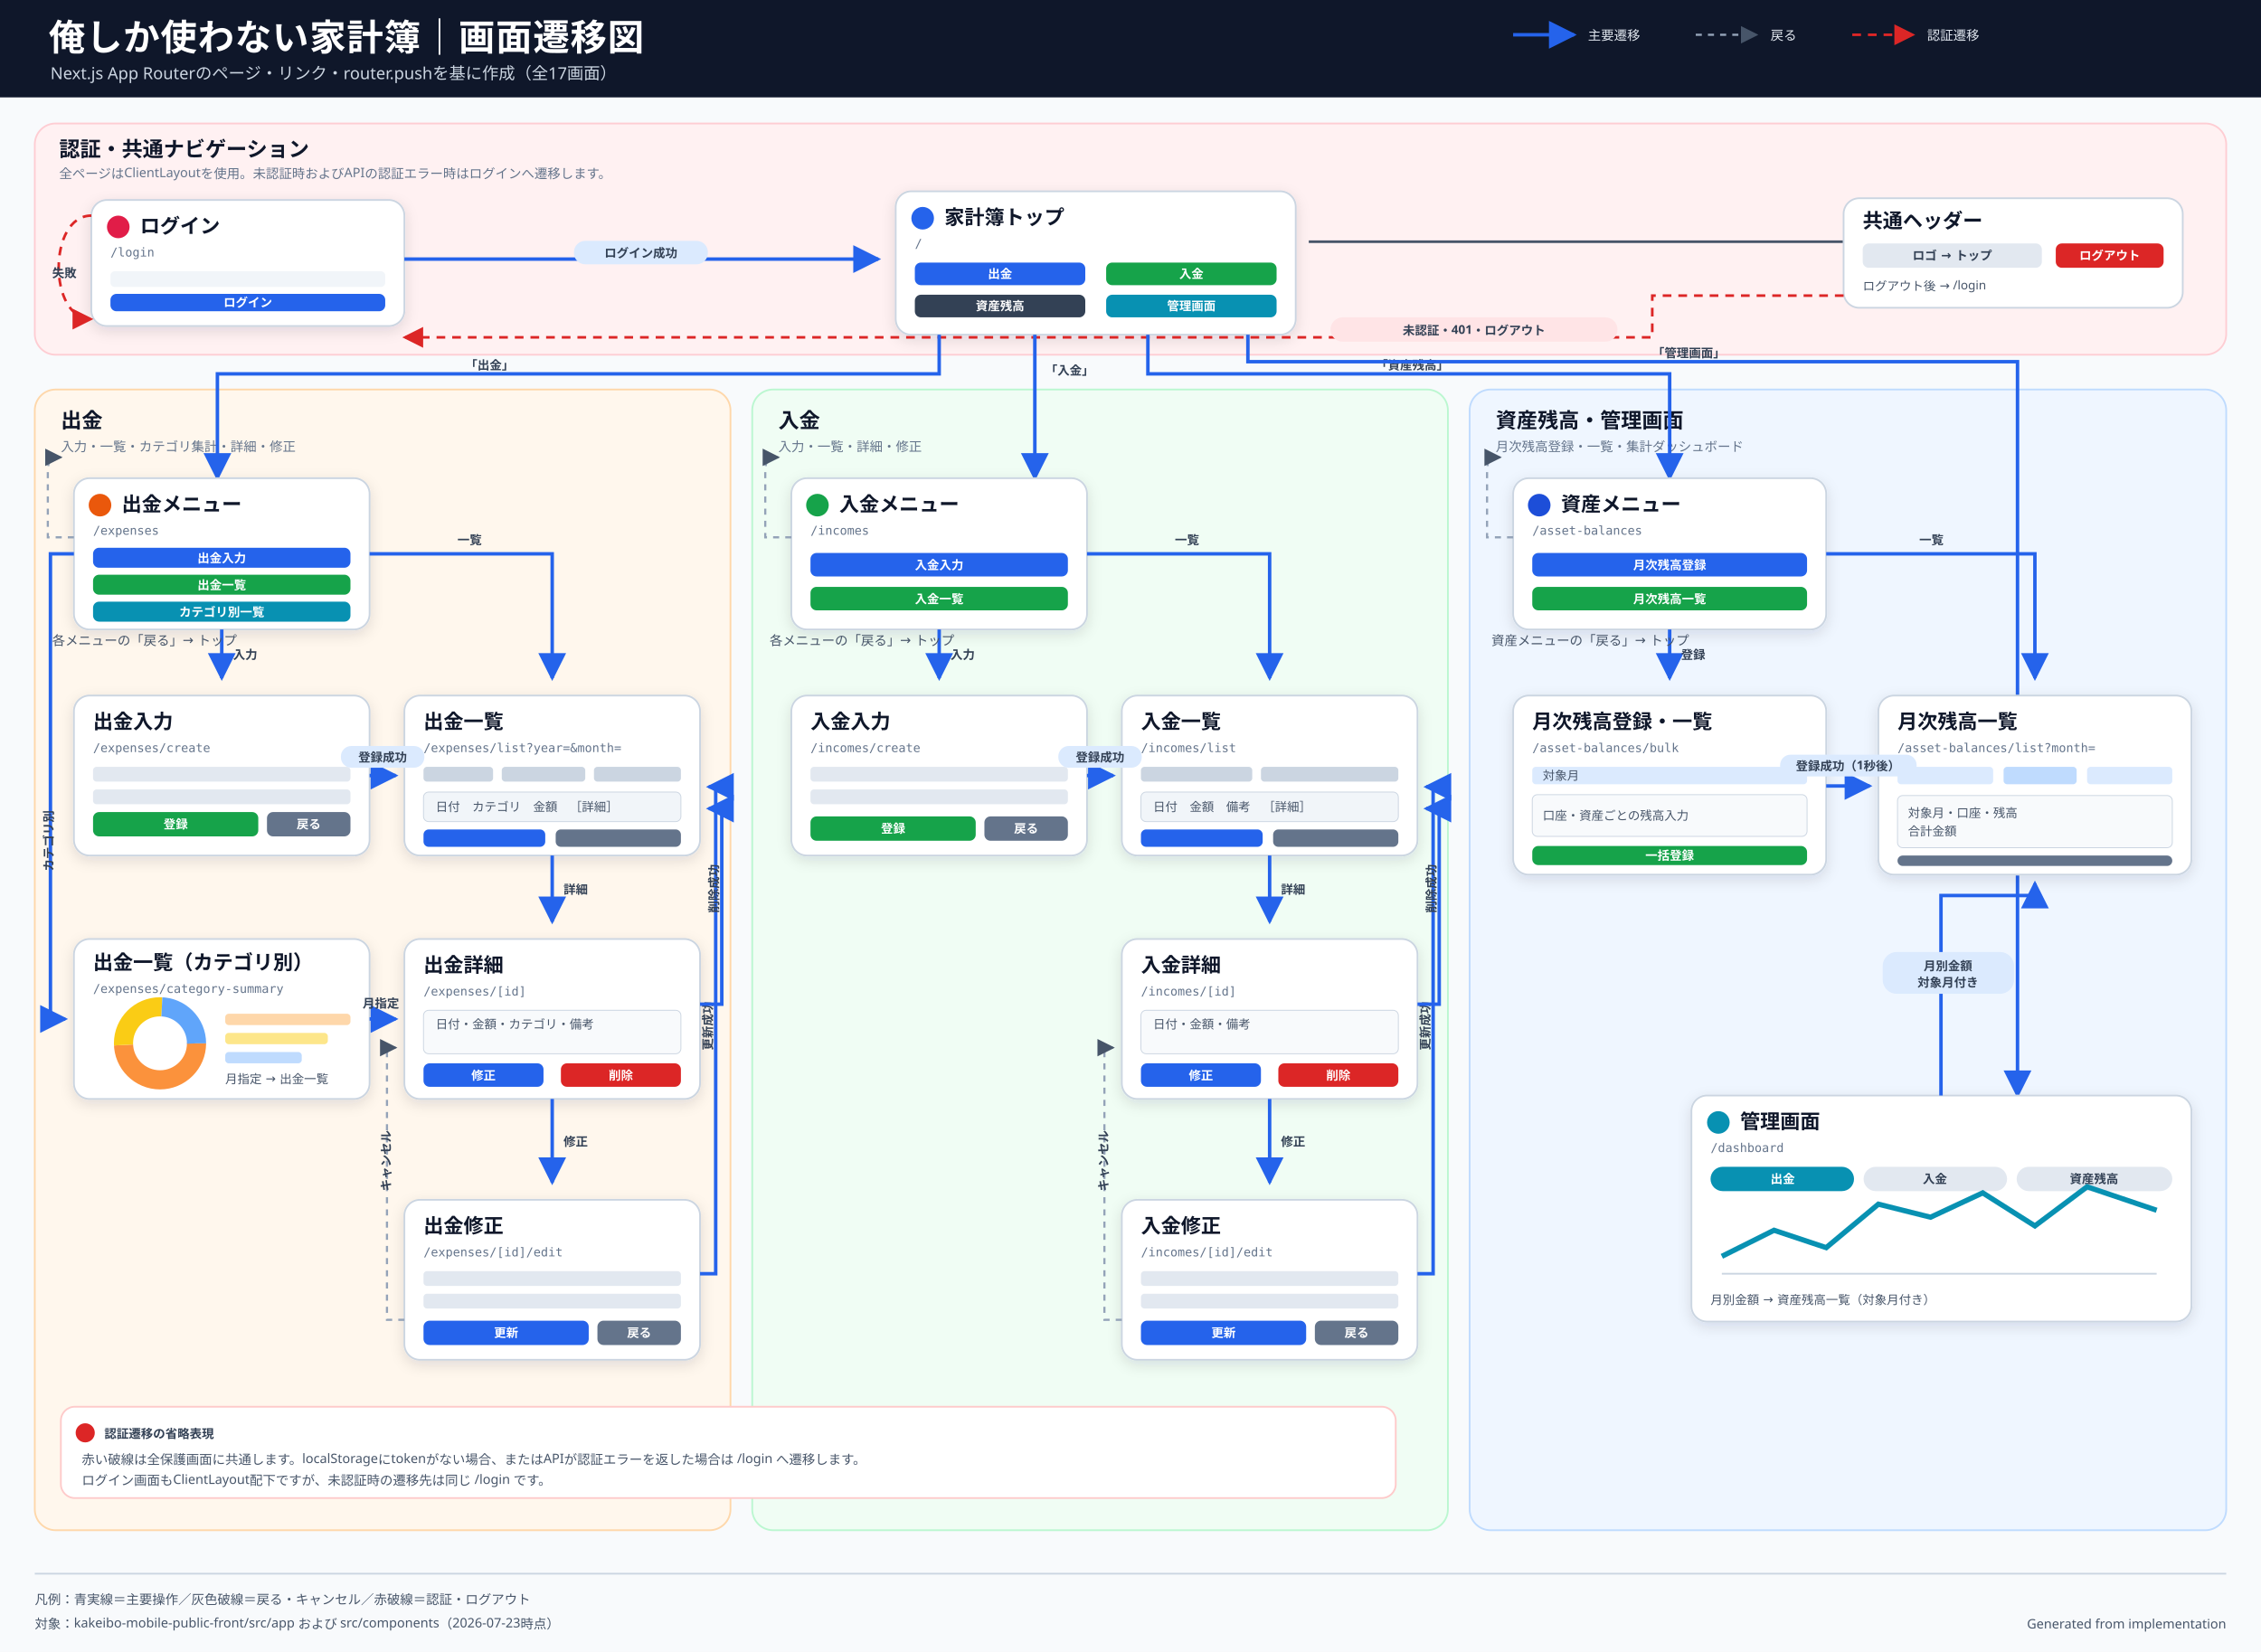
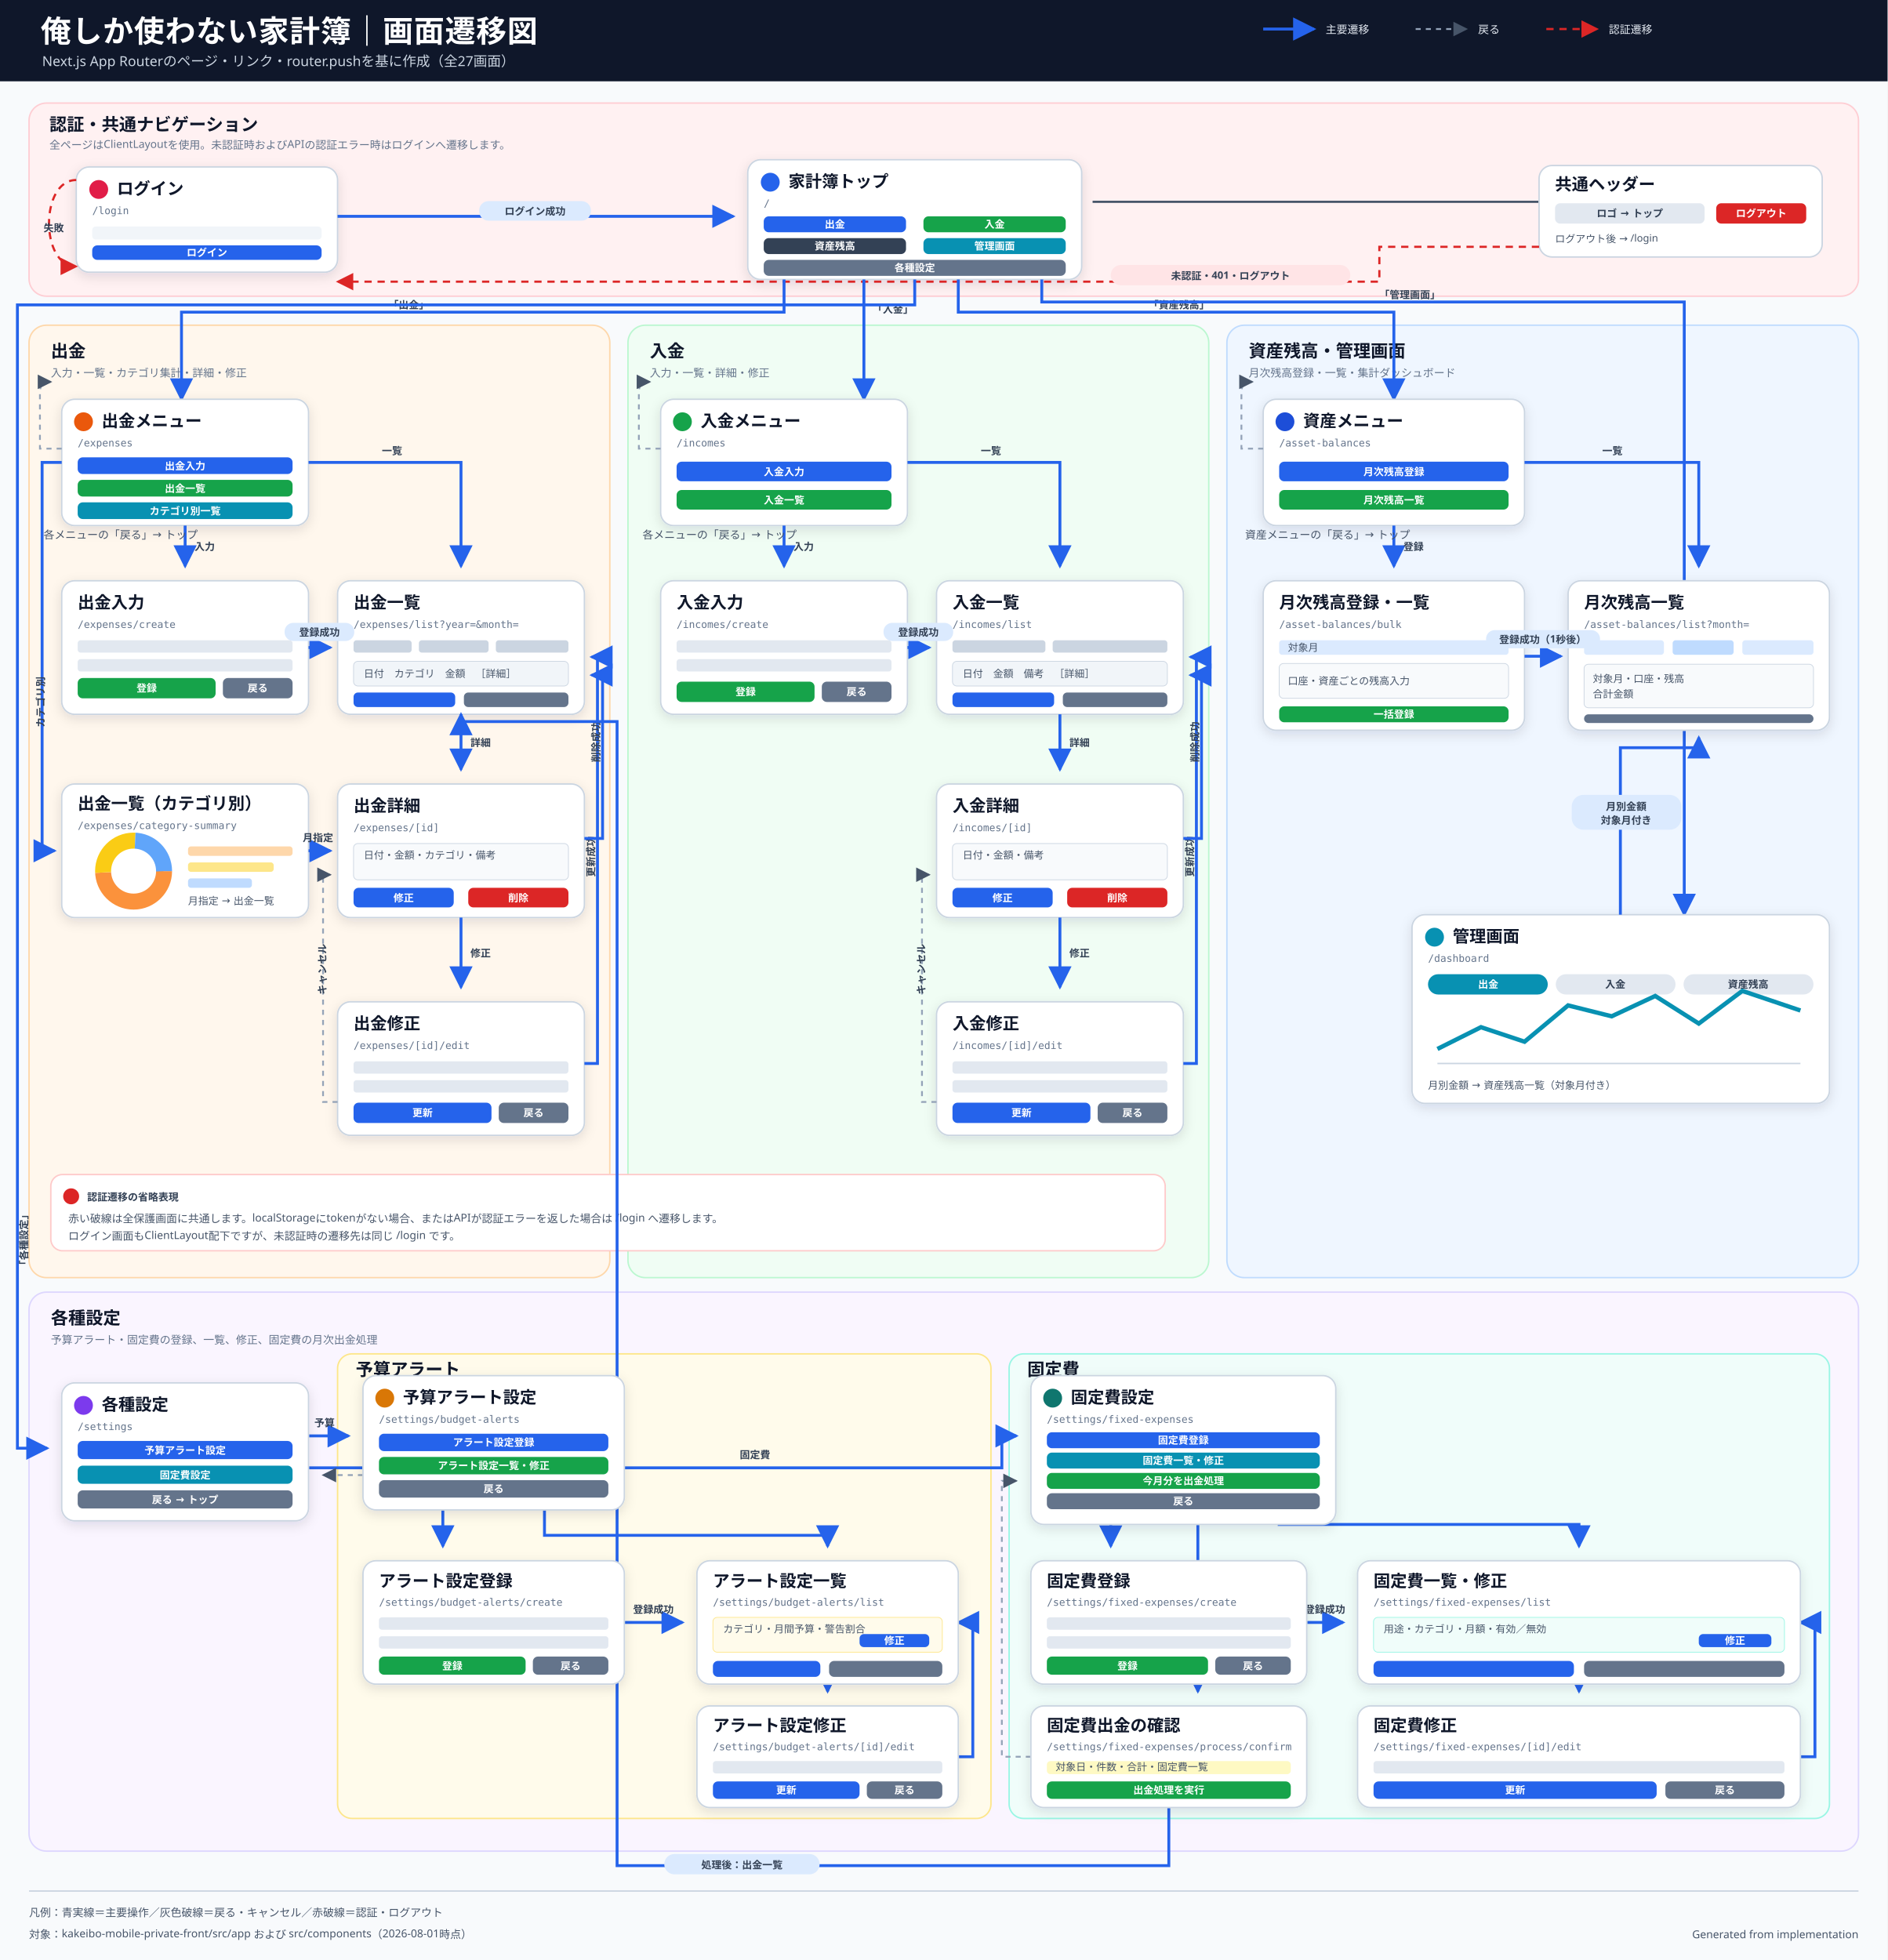
- <svg xmlns="http://www.w3.org/2000/svg" width="2600" height="1900" viewBox="0 0 2600 1900" role="img" aria-labelledby="title desc">
+ <svg xmlns="http://www.w3.org/2000/svg" width="2600" height="2700" viewBox="0 0 2600 2700" role="img" aria-labelledby="title desc">
  <defs>
    <filter id="shadow" x="-20%" y="-20%" width="140%" height="150%">
      <feDropShadow dx="0" dy="5" stdDeviation="8" flood-color="#0f172a" flood-opacity=".12" />
    </filter>
    <marker id="arrow" viewBox="0 0 10 10" refX="9" refY="5" markerWidth="8" markerHeight="8" orient="auto-start-reverse">
      <path d="M 0 0 L 10 5 L 0 10 z" fill="#475569" />
    </marker>
    <marker id="arrowBlue" viewBox="0 0 10 10" refX="9" refY="5" markerWidth="8" markerHeight="8" orient="auto-start-reverse">
      <path d="M 0 0 L 10 5 L 0 10 z" fill="#2563eb" />
    </marker>
    <marker id="arrowRed" viewBox="0 0 10 10" refX="9" refY="5" markerWidth="8" markerHeight="8" orient="auto-start-reverse">
      <path d="M 0 0 L 10 5 L 0 10 z" fill="#dc2626" />
    </marker>
    <style>
      text { font-family: "Noto Sans JP", "Yu Gothic", "Hiragino Sans", sans-serif; fill: #0f172a; }
      .main-title { font-size: 42px; font-weight: 800; letter-spacing: .02em; fill: #fff; }
      .subtitle { font-size: 19px; fill: #64748b; }
      .header-subtitle { font-size: 19px; fill: #cbd5e1; }
      .header-legend { font-size: 15px; fill: #e2e8f0; }
      .section-title { font-size: 24px; font-weight: 800; }
      .section-sub { font-size: 15px; fill: #64748b; }
      .card { fill: #fff; stroke: #cbd5e1; stroke-width: 2; rx: 18; filter: url(#shadow); }
      .card-title { font-size: 23px; font-weight: 800; }
      .route { font-family: ui-monospace, SFMono-Regular, Menlo, monospace; font-size: 14px; fill: #64748b; }
      .ui-label { font-size: 14px; fill: #475569; }
      .button-text { font-size: 14px; font-weight: 700; fill: #fff; text-anchor: middle; dominant-baseline: middle; }
      .button-dark-text { font-size: 14px; font-weight: 700; fill: #334155; text-anchor: middle; dominant-baseline: middle; }
      .flow { fill: none; stroke: #475569; stroke-width: 3; marker-end: url(#arrow); }
      .primary-flow { fill: none; stroke: #2563eb; stroke-width: 4; marker-end: url(#arrowBlue); }
      .auth-flow { fill: none; stroke: #dc2626; stroke-width: 3; stroke-dasharray: 10 8; marker-end: url(#arrowRed); }
      .back-flow { fill: none; stroke: #94a3b8; stroke-width: 2.5; stroke-dasharray: 7 7; marker-end: url(#arrow); }
      .edge-label { font-size: 14px; font-weight: 700; fill: #334155; }
      .note { font-size: 15px; fill: #475569; }
      .legend { font-size: 15px; fill: #334155; }
    </style>
  </defs>
-   <rect width="2600" height="1900" fill="#f8fafc" />
+   <rect width="2600" height="2700" fill="#f8fafc" />
  <rect x="0" y="0" width="2600" height="112" fill="#0f172a" />
  <text x="56" y="58" class="main-title">俺しか使わない家計簿｜画面遷移図</text>
-   <text x="58" y="91" class="header-subtitle">Next.js App Routerのページ・リンク・router.pushを基に作成（全17画面）</text>
+   <text x="58" y="91" class="header-subtitle">Next.js App Routerのページ・リンク・router.pushを基に作成（全27画面）</text>
  <g transform="translate(1740 25)">
    <path d="M0 15 H70" class="primary-flow" />
    <text x="86" y="21" class="header-legend">主要遷移</text>
    <path d="M210 15 H280" class="back-flow" />
    <text x="296" y="21" class="header-legend">戻る</text>
    <path d="M390 15 H460" class="auth-flow" />
    <text x="476" y="21" class="header-legend">認証遷移</text>
  </g>
  <rect x="40" y="142" width="2520" height="266" rx="24" fill="#fff1f2" stroke="#fecdd3" stroke-width="2" />
  <text x="68" y="180" class="section-title" fill="#9f1239">認証・共通ナビゲーション</text>
  <text x="68" y="205" class="section-sub">全ページはClientLayoutを使用。未認証時およびAPIの認証エラー時はログインへ遷移します。</text>
  <g transform="translate(105 230)">
    <rect width="360" height="145" class="card" stroke="#fda4af" />
    <circle cx="31" cy="31" r="13" fill="#e11d48" />
    <text x="56" y="38" class="card-title">ログイン</text>
    <text x="22" y="65" class="route">/login</text>
    <rect x="22" y="82" width="316" height="18" rx="5" fill="#f1f5f9" />
    <rect x="22" y="108" width="316" height="20" rx="7" fill="#2563eb" />
    <text x="180" y="118" class="button-text">ログイン</text>
  </g>
  <g transform="translate(1030 220)">
    <rect width="460" height="165" class="card" stroke="#93c5fd" />
    <circle cx="31" cy="31" r="13" fill="#2563eb" />
    <text x="56" y="38" class="card-title">家計簿トップ</text>
    <text x="22" y="65" class="route">/</text>
-     <rect x="22" y="82" width="196" height="26" rx="7" fill="#2563eb" />
-     <rect x="242" y="82" width="196" height="26" rx="7" fill="#16a34a" />
-     <rect x="22" y="119" width="196" height="26" rx="7" fill="#334155" />
-     <rect x="242" y="119" width="196" height="26" rx="7" fill="#0891b2" />
-     <text x="120" y="95" class="button-text">出金</text>
-     <text x="340" y="95" class="button-text">入金</text>
-     <text x="120" y="132" class="button-text">資産残高</text>
-     <text x="340" y="132" class="button-text">管理画面</text>
+     <rect x="22" y="78" width="196" height="22" rx="7" fill="#2563eb" />
+     <rect x="242" y="78" width="196" height="22" rx="7" fill="#16a34a" />
+     <rect x="22" y="108" width="196" height="22" rx="7" fill="#334155" />
+     <rect x="242" y="108" width="196" height="22" rx="7" fill="#0891b2" />
+     <rect x="22" y="138" width="416" height="22" rx="7" fill="#64748b" />
+     <text x="120" y="89" class="button-text">出金</text>
+     <text x="340" y="89" class="button-text">入金</text>
+     <text x="120" y="119" class="button-text">資産残高</text>
+     <text x="340" y="119" class="button-text">管理画面</text>
+     <text x="230" y="149" class="button-text">各種設定</text>
  </g>
  <path d="M465 298 H1010" class="primary-flow" />
  <rect x="660" y="277" width="154" height="27" rx="13" fill="#dbeafe" />
  <text x="737" y="296" class="edge-label" text-anchor="middle">ログイン成功</text>
  <path d="M105 248 C55 248 55 367 105 367" class="auth-flow" />
  <text x="74" y="319" class="edge-label" fill="#be123c" text-anchor="middle">失敗</text>
  <path d="M1505 278 H2380 V240" class="flow" />
  <g transform="translate(2120 228)">
    <rect width="390" height="126" rx="18" fill="#fff" stroke="#cbd5e1" stroke-width="2" />
    <text x="22" y="34" class="card-title">共通ヘッダー</text>
    <rect x="22" y="52" width="206" height="28" rx="7" fill="#e2e8f0" />
    <text x="125" y="66" class="button-dark-text">ロゴ → トップ</text>
    <rect x="244" y="52" width="124" height="28" rx="7" fill="#dc2626" />
    <text x="306" y="66" class="button-text">ログアウト</text>
    <text x="22" y="106" class="ui-label">ログアウト後 → /login</text>
  </g>
  <path d="M2120 340 H1900 V388 H465" class="auth-flow" />
  <rect x="1530" y="365" width="330" height="28" rx="14" fill="#ffe4e6" />
  <text x="1695" y="385" class="edge-label" fill="#be123c" text-anchor="middle">未認証・401・ログアウト</text>
  <rect x="40" y="448" width="800" height="1312" rx="24" fill="#fff7ed" stroke="#fed7aa" stroke-width="2" />
  <rect x="865" y="448" width="800" height="1312" rx="24" fill="#f0fdf4" stroke="#bbf7d0" stroke-width="2" />
  <rect x="1690" y="448" width="870" height="1312" rx="24" fill="#eff6ff" stroke="#bfdbfe" stroke-width="2" />
  <text x="70" y="492" class="section-title" fill="#9a3412">出金</text>
  <text x="70" y="519" class="section-sub">入力・一覧・カテゴリ集計・詳細・修正</text>
  <text x="895" y="492" class="section-title" fill="#166534">入金</text>
  <text x="895" y="519" class="section-sub">入力・一覧・詳細・修正</text>
  <text x="1720" y="492" class="section-title" fill="#1e40af">資産残高・管理画面</text>
  <text x="1720" y="519" class="section-sub">月次残高登録・一覧・集計ダッシュボード</text>
  <path d="M1080 385 V430 H250 V550" class="primary-flow" />
  <text x="535" y="425" class="edge-label">「出金」</text>
  <path d="M1190 385 V550" class="primary-flow" />
  <text x="1202" y="431" class="edge-label">「入金」</text>
  <path d="M1320 385 V430 H1920 V550" class="primary-flow" />
  <text x="1582" y="425" class="edge-label">「資産残高」</text>
  <path d="M1435 385 V416 H2320 V1260" class="primary-flow" />
  <text x="1900" y="411" class="edge-label">「管理画面」</text>
  <g transform="translate(85 550)">
    <rect width="340" height="174" class="card" stroke="#fdba74" />
    <circle cx="30" cy="31" r="13" fill="#ea580c" />
    <text x="55" y="38" class="card-title">出金メニュー</text>
    <text x="22" y="65" class="route">/expenses</text>
    <rect x="22" y="80" width="296" height="23" rx="7" fill="#2563eb" />
    <text x="170" y="92" class="button-text">出金入力</text>
    <rect x="22" y="111" width="296" height="23" rx="7" fill="#16a34a" />
    <text x="170" y="123" class="button-text">出金一覧</text>
    <rect x="22" y="142" width="296" height="23" rx="7" fill="#0891b2" />
    <text x="170" y="154" class="button-text">カテゴリ別一覧</text>
  </g>
  <g transform="translate(85 800)">
    <rect width="340" height="184" class="card" />
    <text x="22" y="38" class="card-title">出金入力</text>
    <text x="22" y="65" class="route">/expenses/create</text>
    <rect x="22" y="82" width="296" height="17" rx="4" fill="#e2e8f0" />
    <rect x="22" y="108" width="296" height="17" rx="4" fill="#e2e8f0" />
    <rect x="22" y="134" width="190" height="28" rx="7" fill="#16a34a" />
    <rect x="222" y="134" width="96" height="28" rx="7" fill="#64748b" />
    <text x="117" y="148" class="button-text">登録</text>
    <text x="270" y="148" class="button-text">戻る</text>
  </g>
  <g transform="translate(465 800)">
    <rect width="340" height="184" class="card" />
    <text x="22" y="38" class="card-title">出金一覧</text>
    <text x="22" y="65" class="route">/expenses/list?year=&amp;month=</text>
    <rect x="22" y="82" width="80" height="17" rx="4" fill="#cbd5e1" />
    <rect x="112" y="82" width="96" height="17" rx="4" fill="#cbd5e1" />
    <rect x="218" y="82" width="100" height="17" rx="4" fill="#cbd5e1" />
    <rect x="22" y="111" width="296" height="34" rx="6" fill="#f1f5f9" stroke="#cbd5e1" />
    <text x="36" y="133" class="ui-label">日付　カテゴリ　金額　［詳細］</text>
    <rect x="22" y="154" width="140" height="20" rx="6" fill="#2563eb" />
    <rect x="174" y="154" width="144" height="20" rx="6" fill="#64748b" />
  </g>
  <g transform="translate(85 1080)">
    <rect width="340" height="184" class="card" />
    <text x="22" y="35" class="card-title">出金一覧（カテゴリ別）</text>
    <text x="22" y="62" class="route">/expenses/category-summary</text>
    <circle cx="99" cy="120" r="42" fill="none" stroke="#fb923c" stroke-width="22" stroke-dasharray="130 264" />
    <circle cx="99" cy="120" r="42" fill="none" stroke="#facc15" stroke-width="22" stroke-dasharray="70 264" stroke-dashoffset="-130" />
    <circle cx="99" cy="120" r="42" fill="none" stroke="#60a5fa" stroke-width="22" stroke-dasharray="64 264" stroke-dashoffset="-200" />
    <rect x="174" y="86" width="144" height="13" rx="4" fill="#fed7aa" />
    <rect x="174" y="108" width="118" height="13" rx="4" fill="#fde68a" />
    <rect x="174" y="130" width="88" height="13" rx="4" fill="#bfdbfe" />
    <text x="174" y="166" class="ui-label">月指定 → 出金一覧</text>
  </g>
  <g transform="translate(465 1080)">
    <rect width="340" height="184" class="card" />
    <text x="22" y="38" class="card-title">出金詳細</text>
    <text x="22" y="65" class="route">/expenses/[id]</text>
    <rect x="22" y="82" width="296" height="50" rx="6" fill="#f8fafc" stroke="#cbd5e1" />
    <text x="36" y="103" class="ui-label">日付・金額・カテゴリ・備考</text>
    <rect x="22" y="143" width="138" height="27" rx="7" fill="#2563eb" />
    <rect x="180" y="143" width="138" height="27" rx="7" fill="#dc2626" />
    <text x="91" y="157" class="button-text">修正</text>
    <text x="249" y="157" class="button-text">削除</text>
  </g>
  <g transform="translate(465 1380)">
    <rect width="340" height="184" class="card" />
    <text x="22" y="38" class="card-title">出金修正</text>
    <text x="22" y="65" class="route">/expenses/[id]/edit</text>
    <rect x="22" y="82" width="296" height="17" rx="4" fill="#e2e8f0" />
    <rect x="22" y="108" width="296" height="17" rx="4" fill="#e2e8f0" />
    <rect x="22" y="139" width="190" height="28" rx="7" fill="#2563eb" />
    <rect x="222" y="139" width="96" height="28" rx="7" fill="#64748b" />
    <text x="117" y="153" class="button-text">更新</text>
    <text x="270" y="153" class="button-text">戻る</text>
  </g>
  <path d="M255 724 V780" class="primary-flow" />
  <text x="268" y="758" class="edge-label">入力</text>
  <path d="M425 637 H635 V780" class="primary-flow" />
  <text x="526" y="626" class="edge-label">一覧</text>
  <path d="M85 637 H58 V1172 H75" class="primary-flow" />
  <text x="61" y="1002" class="edge-label" transform="rotate(-90 61 1002)">カテゴリ別</text>
  <path d="M425 892 H455" class="primary-flow" />
  <rect x="392" y="858" width="96" height="25" rx="12" fill="#dbeafe" />
  <text x="440" y="876" class="edge-label" text-anchor="middle">登録成功</text>
  <path d="M635 984 V1060" class="primary-flow" />
  <text x="648" y="1028" class="edge-label">詳細</text>
  <path d="M425 1172 H455" class="primary-flow" />
  <text x="438" y="1159" class="edge-label" text-anchor="middle">月指定</text>
  <path d="M635 1264 V1360" class="primary-flow" />
  <text x="648" y="1318" class="edge-label">修正</text>
  <path d="M805 1465 H823 V905 H815" class="primary-flow" />
  <text x="819" y="1208" class="edge-label" transform="rotate(-90 819 1208)">更新成功</text>
  <path d="M805 1155 H830 V930 H815" class="primary-flow" />
  <text x="826" y="1050" class="edge-label" transform="rotate(-90 826 1050)">削除成功</text>
  <path d="M465 1518 H445 V1205 H455" class="back-flow" />
  <text x="449" y="1370" class="edge-label" transform="rotate(-90 449 1370)">キャンセル</text>
  <g transform="translate(910 550)">
    <rect width="340" height="174" class="card" stroke="#86efac" />
    <circle cx="30" cy="31" r="13" fill="#16a34a" />
    <text x="55" y="38" class="card-title">入金メニュー</text>
    <text x="22" y="65" class="route">/incomes</text>
    <rect x="22" y="86" width="296" height="27" rx="7" fill="#2563eb" />
    <text x="170" y="100" class="button-text">入金入力</text>
    <rect x="22" y="125" width="296" height="27" rx="7" fill="#16a34a" />
    <text x="170" y="139" class="button-text">入金一覧</text>
  </g>
  <g transform="translate(910 800)">
    <rect width="340" height="184" class="card" />
    <text x="22" y="38" class="card-title">入金入力</text>
    <text x="22" y="65" class="route">/incomes/create</text>
    <rect x="22" y="82" width="296" height="17" rx="4" fill="#e2e8f0" />
    <rect x="22" y="108" width="296" height="17" rx="4" fill="#e2e8f0" />
    <rect x="22" y="139" width="190" height="28" rx="7" fill="#16a34a" />
    <rect x="222" y="139" width="96" height="28" rx="7" fill="#64748b" />
    <text x="117" y="153" class="button-text">登録</text>
    <text x="270" y="153" class="button-text">戻る</text>
  </g>
  <g transform="translate(1290 800)">
    <rect width="340" height="184" class="card" />
    <text x="22" y="38" class="card-title">入金一覧</text>
    <text x="22" y="65" class="route">/incomes/list</text>
    <rect x="22" y="82" width="128" height="17" rx="4" fill="#cbd5e1" />
    <rect x="160" y="82" width="158" height="17" rx="4" fill="#cbd5e1" />
    <rect x="22" y="111" width="296" height="34" rx="6" fill="#f1f5f9" stroke="#cbd5e1" />
    <text x="36" y="133" class="ui-label">日付　金額　備考　［詳細］</text>
    <rect x="22" y="154" width="140" height="20" rx="6" fill="#2563eb" />
    <rect x="174" y="154" width="144" height="20" rx="6" fill="#64748b" />
  </g>
  <g transform="translate(1290 1080)">
    <rect width="340" height="184" class="card" />
    <text x="22" y="38" class="card-title">入金詳細</text>
    <text x="22" y="65" class="route">/incomes/[id]</text>
    <rect x="22" y="82" width="296" height="50" rx="6" fill="#f8fafc" stroke="#cbd5e1" />
    <text x="36" y="103" class="ui-label">日付・金額・備考</text>
    <rect x="22" y="143" width="138" height="27" rx="7" fill="#2563eb" />
    <rect x="180" y="143" width="138" height="27" rx="7" fill="#dc2626" />
    <text x="91" y="157" class="button-text">修正</text>
    <text x="249" y="157" class="button-text">削除</text>
  </g>
  <g transform="translate(1290 1380)">
    <rect width="340" height="184" class="card" />
    <text x="22" y="38" class="card-title">入金修正</text>
    <text x="22" y="65" class="route">/incomes/[id]/edit</text>
    <rect x="22" y="82" width="296" height="17" rx="4" fill="#e2e8f0" />
    <rect x="22" y="108" width="296" height="17" rx="4" fill="#e2e8f0" />
    <rect x="22" y="139" width="190" height="28" rx="7" fill="#2563eb" />
    <rect x="222" y="139" width="96" height="28" rx="7" fill="#64748b" />
    <text x="117" y="153" class="button-text">更新</text>
    <text x="270" y="153" class="button-text">戻る</text>
  </g>
  <path d="M1080 724 V780" class="primary-flow" />
  <text x="1093" y="758" class="edge-label">入力</text>
  <path d="M1250 637 H1460 V780" class="primary-flow" />
  <text x="1351" y="626" class="edge-label">一覧</text>
  <path d="M1250 892 H1280" class="primary-flow" />
  <rect x="1217" y="858" width="96" height="25" rx="12" fill="#dbeafe" />
  <text x="1265" y="876" class="edge-label" text-anchor="middle">登録成功</text>
  <path d="M1460 984 V1060" class="primary-flow" />
  <text x="1473" y="1028" class="edge-label">詳細</text>
  <path d="M1460 1264 V1360" class="primary-flow" />
  <text x="1473" y="1318" class="edge-label">修正</text>
  <path d="M1630 1465 H1648 V905 H1640" class="primary-flow" />
  <text x="1644" y="1208" class="edge-label" transform="rotate(-90 1644 1208)">更新成功</text>
  <path d="M1630 1155 H1655 V930 H1640" class="primary-flow" />
  <text x="1651" y="1050" class="edge-label" transform="rotate(-90 1651 1050)">削除成功</text>
  <path d="M1290 1518 H1270 V1205 H1280" class="back-flow" />
  <text x="1274" y="1370" class="edge-label" transform="rotate(-90 1274 1370)">キャンセル</text>
  <g transform="translate(1740 550)">
    <rect width="360" height="174" class="card" stroke="#93c5fd" />
    <circle cx="30" cy="31" r="13" fill="#1d4ed8" />
    <text x="55" y="38" class="card-title">資産メニュー</text>
    <text x="22" y="65" class="route">/asset-balances</text>
    <rect x="22" y="86" width="316" height="27" rx="7" fill="#2563eb" />
    <text x="180" y="100" class="button-text">月次残高登録</text>
    <rect x="22" y="125" width="316" height="27" rx="7" fill="#16a34a" />
    <text x="180" y="139" class="button-text">月次残高一覧</text>
  </g>
  <g transform="translate(1740 800)">
    <rect width="360" height="206" class="card" />
    <text x="22" y="38" class="card-title">月次残高登録・一覧</text>
    <text x="22" y="65" class="route">/asset-balances/bulk</text>
    <rect x="22" y="82" width="316" height="20" rx="4" fill="#dbeafe" />
    <text x="34" y="97" class="ui-label">対象月</text>
    <rect x="22" y="114" width="316" height="48" rx="6" fill="#f8fafc" stroke="#cbd5e1" />
    <text x="34" y="143" class="ui-label">口座・資産ごとの残高入力</text>
    <rect x="22" y="173" width="316" height="22" rx="7" fill="#16a34a" />
    <text x="180" y="184" class="button-text">一括登録</text>
  </g>
  <g transform="translate(2160 800)">
    <rect width="360" height="206" class="card" />
    <text x="22" y="38" class="card-title">月次残高一覧</text>
    <text x="22" y="65" class="route">/asset-balances/list?month=</text>
    <rect x="22" y="82" width="110" height="20" rx="4" fill="#dbeafe" />
    <rect x="144" y="82" width="84" height="20" rx="4" fill="#bfdbfe" />
    <rect x="240" y="82" width="98" height="20" rx="4" fill="#dbeafe" />
    <rect x="22" y="115" width="316" height="60" rx="6" fill="#f8fafc" stroke="#cbd5e1" />
    <text x="34" y="140" class="ui-label">対象月・口座・残高</text>
    <text x="34" y="161" class="ui-label">合計金額</text>
    <rect x="22" y="184" width="316" height="12" rx="6" fill="#64748b" />
  </g>
  <g transform="translate(1945 1260)">
    <rect width="575" height="260" class="card" stroke="#67e8f9" />
    <circle cx="31" cy="31" r="13" fill="#0891b2" />
    <text x="56" y="38" class="card-title">管理画面</text>
    <text x="22" y="65" class="route">/dashboard</text>
    <rect x="22" y="82" width="165" height="28" rx="14" fill="#0891b2" />
    <rect x="198" y="82" width="165" height="28" rx="14" fill="#e2e8f0" />
    <rect x="374" y="82" width="179" height="28" rx="14" fill="#e2e8f0" />
    <text x="105" y="96" class="button-text">出金</text>
    <text x="280" y="96" class="button-dark-text">入金</text>
    <text x="463" y="96" class="button-dark-text">資産残高</text>
    <path d="M35 185 L95 155 L155 175 L215 125 L275 140 L335 112 L395 150 L455 105 L535 132" fill="none" stroke="#0891b2" stroke-width="6" />
    <line x1="35" y1="205" x2="535" y2="205" stroke="#cbd5e1" stroke-width="2" />
    <text x="22" y="240" class="ui-label">月別金額 → 資産残高一覧（対象月付き）</text>
  </g>
  <path d="M1920 724 V780" class="primary-flow" />
  <text x="1933" y="758" class="edge-label">登録</text>
  <path d="M2100 637 H2340 V780" class="primary-flow" />
  <text x="2207" y="626" class="edge-label">一覧</text>
  <path d="M2100 904 H2150" class="primary-flow" />
  <rect x="2047" y="868" width="157" height="25" rx="12" fill="#dbeafe" />
  <text x="2125" y="886" class="edge-label" text-anchor="middle">登録成功（1秒後）</text>
  <path d="M2232 1260 V1030 H2340 V1016" class="primary-flow" />
  <rect x="2165" y="1095" width="151" height="48" rx="16" fill="#dbeafe" />
  <text x="2240" y="1116" class="edge-label" text-anchor="middle">月別金額</text>
  <text x="2240" y="1135" class="edge-label" text-anchor="middle">対象月付き</text>
  <path d="M85 618 H55 V540 C55 530 60 526 70 526" class="back-flow" />
  <path d="M910 618 H880 V540 C880 530 885 526 895 526" class="back-flow" />
  <path d="M1740 618 H1710 V540 C1710 530 1715 526 1725 526" class="back-flow" />
  <text x="60" y="742" class="note">各メニューの「戻る」→ トップ</text>
  <text x="885" y="742" class="note">各メニューの「戻る」→ トップ</text>
  <text x="1715" y="742" class="note">資産メニューの「戻る」→ トップ</text>
  <g transform="translate(70 1618)">
    <rect width="1535" height="105" rx="16" fill="#fff" stroke="#fecaca" stroke-width="2" />
    <circle cx="28" cy="30" r="11" fill="#dc2626" />
    <text x="50" y="36" class="edge-label" fill="#991b1b">認証遷移の省略表現</text>
    <text x="24" y="66" class="note">赤い破線は全保護画面に共通します。localStorageにtokenがない場合、またはAPIが認証エラーを返した場合は /login へ遷移します。</text>
    <text x="24" y="90" class="note">ログイン画面もClientLayout配下ですが、未認証時の遷移先は同じ /login です。</text>
  </g>
-   <line x1="40" y1="1810" x2="2560" y2="1810" stroke="#cbd5e1" stroke-width="2" />
-   <text x="40" y="1845" class="note">凡例：青実線＝主要操作／灰色破線＝戻る・キャンセル／赤破線＝認証・ログアウト</text>
-   <text x="40" y="1873" class="note">対象：kakeibo-mobile-public-front/src/app および src/components（2026-07-23時点）</text>
-   <text x="2560" y="1873" class="note" text-anchor="end">Generated from implementation</text>
+   <rect x="40" y="1780" width="2520" height="770" rx="24" fill="#faf5ff" stroke="#ddd6fe" stroke-width="2" />
+   <text x="70" y="1824" class="section-title" fill="#6b21a8">各種設定</text>
+   <text x="70" y="1851" class="section-sub">予算アラート・固定費の登録、一覧、修正、固定費の月次出金処理</text>
+   <rect x="465" y="1865" width="900" height="640" rx="20" fill="#fffbeb" stroke="#fde68a" stroke-width="2" />
+   <text x="490" y="1895" class="section-title" fill="#92400e">予算アラート</text>
+   <rect x="1390" y="1865" width="1130" height="640" rx="20" fill="#f0fdfa" stroke="#99f6e4" stroke-width="2" />
+   <text x="1415" y="1895" class="section-title" fill="#115e59">固定費</text>
+   <path d="M1260 385 V420 H24 V1995 H65" class="primary-flow" />
+   <text x="38" y="1750" class="edge-label" transform="rotate(-90 38 1750)">「各種設定」</text>
+   <path d="M425 1978 H480" class="primary-flow" />
+   <text x="447" y="1965" class="edge-label" text-anchor="middle">予算</text>
+   <path d="M425 2022 H1380 V1978 H1400" class="primary-flow" />
+   <text x="1040" y="2009" class="edge-label" text-anchor="middle">固定費</text>
+   <path d="M610 2080 V2130" class="primary-flow" />
+   <path d="M750 2080 V2115 H1140 V2130" class="primary-flow" />
+   <path d="M860 2235 H940" class="primary-flow" />
+   <text x="900" y="2222" class="edge-label" text-anchor="middle">登録成功</text>
+   <path d="M1140 2320 V2330" class="primary-flow" />
+   <path d="M1320 2420 H1340 V2235 H1320" class="primary-flow" />
+   <path d="M500 2032 H445" class="back-flow" />
+   <path d="M1530 2100 V2130" class="primary-flow" />
+   <path d="M1760 2100 H2175 V2130" class="primary-flow" />
+   <path d="M1650 2100 V2330" class="primary-flow" />
+   <path d="M1800 2235 H1850" class="primary-flow" />
+   <text x="1825" y="2222" class="edge-label" text-anchor="middle">登録成功</text>
+   <path d="M2175 2320 V2330" class="primary-flow" />
+   <path d="M2480 2420 H2500 V2235 H2480" class="primary-flow" />
+   <path d="M1420 2420 H1380 V2040 H1400" class="back-flow" />
+   <path d="M1610 2490 V2570 H850 V994 H635 V984" class="primary-flow" />
+   <rect x="915" y="2554" width="214" height="28" rx="14" fill="#dbeafe" />
+   <text x="1022" y="2574" class="edge-label" text-anchor="middle">処理後：出金一覧</text>
+   <g transform="translate(85 1905)">
+     <rect width="340" height="190" class="card" stroke="#c4b5fd" />
+     <circle cx="30" cy="31" r="13" fill="#7c3aed" />
+     <text x="55" y="38" class="card-title">各種設定</text>
+     <text x="22" y="65" class="route">/settings</text>
+     <rect x="22" y="80" width="296" height="25" rx="7" fill="#2563eb" />
+     <text x="170" y="93" class="button-text">予算アラート設定</text>
+     <rect x="22" y="114" width="296" height="25" rx="7" fill="#0891b2" />
+     <text x="170" y="127" class="button-text">固定費設定</text>
+     <rect x="22" y="148" width="296" height="25" rx="7" fill="#64748b" />
+     <text x="170" y="161" class="button-text">戻る → トップ</text>
+   </g>
+   <g transform="translate(500 1895)">
+     <rect width="360" height="185" class="card" stroke="#fbbf24" />
+     <circle cx="30" cy="31" r="13" fill="#d97706" />
+     <text x="55" y="38" class="card-title">予算アラート設定</text>
+     <text x="22" y="65" class="route">/settings/budget-alerts</text>
+     <rect x="22" y="80" width="316" height="24" rx="7" fill="#2563eb" />
+     <text x="180" y="92" class="button-text">アラート設定登録</text>
+     <rect x="22" y="112" width="316" height="24" rx="7" fill="#16a34a" />
+     <text x="180" y="124" class="button-text">アラート設定一覧・修正</text>
+     <rect x="22" y="144" width="316" height="24" rx="7" fill="#64748b" />
+     <text x="180" y="156" class="button-text">戻る</text>
+   </g>
+   <g transform="translate(500 2150)">
+     <rect width="360" height="170" class="card" />
+     <text x="22" y="36" class="card-title">アラート設定登録</text>
+     <text x="22" y="62" class="route">/settings/budget-alerts/create</text>
+     <rect x="22" y="78" width="316" height="17" rx="4" fill="#e2e8f0" />
+     <rect x="22" y="104" width="316" height="17" rx="4" fill="#e2e8f0" />
+     <rect x="22" y="132" width="202" height="25" rx="7" fill="#16a34a" />
+     <rect x="234" y="132" width="104" height="25" rx="7" fill="#64748b" />
+     <text x="123" y="145" class="button-text">登録</text>
+     <text x="286" y="145" class="button-text">戻る</text>
+   </g>
+   <g transform="translate(960 2150)">
+     <rect width="360" height="170" class="card" />
+     <text x="22" y="36" class="card-title">アラート設定一覧</text>
+     <text x="22" y="62" class="route">/settings/budget-alerts/list</text>
+     <rect x="22" y="78" width="316" height="48" rx="6" fill="#fffbeb" stroke="#fde68a" />
+     <text x="36" y="99" class="ui-label">カテゴリ・月間予算・警告割合</text>
+     <rect x="224" y="101" width="96" height="18" rx="6" fill="#2563eb" />
+     <text x="272" y="110" class="button-text">修正</text>
+     <rect x="22" y="138" width="148" height="22" rx="7" fill="#2563eb" />
+     <rect x="182" y="138" width="156" height="22" rx="7" fill="#64748b" />
+   </g>
+   <g transform="translate(960 2350)">
+     <rect width="360" height="140" class="card" />
+     <text x="22" y="35" class="card-title">アラート設定修正</text>
+     <text x="22" y="61" class="route">/settings/budget-alerts/[id]/edit</text>
+     <rect x="22" y="76" width="316" height="17" rx="4" fill="#e2e8f0" />
+     <rect x="22" y="104" width="202" height="24" rx="7" fill="#2563eb" />
+     <rect x="234" y="104" width="104" height="24" rx="7" fill="#64748b" />
+     <text x="123" y="116" class="button-text">更新</text>
+     <text x="286" y="116" class="button-text">戻る</text>
+   </g>
+   <g transform="translate(1420 1895)">
+     <rect width="420" height="205" class="card" stroke="#5eead4" />
+     <circle cx="30" cy="31" r="13" fill="#0f766e" />
+     <text x="55" y="38" class="card-title">固定費設定</text>
+     <text x="22" y="65" class="route">/settings/fixed-expenses</text>
+     <rect x="22" y="78" width="376" height="22" rx="7" fill="#2563eb" />
+     <text x="210" y="89" class="button-text">固定費登録</text>
+     <rect x="22" y="106" width="376" height="22" rx="7" fill="#0891b2" />
+     <text x="210" y="117" class="button-text">固定費一覧・修正</text>
+     <rect x="22" y="134" width="376" height="22" rx="7" fill="#16a34a" />
+     <text x="210" y="145" class="button-text">今月分を出金処理</text>
+     <rect x="22" y="162" width="376" height="22" rx="7" fill="#64748b" />
+     <text x="210" y="173" class="button-text">戻る</text>
+   </g>
+   <g transform="translate(1420 2150)">
+     <rect width="380" height="170" class="card" />
+     <text x="22" y="36" class="card-title">固定費登録</text>
+     <text x="22" y="62" class="route">/settings/fixed-expenses/create</text>
+     <rect x="22" y="78" width="336" height="17" rx="4" fill="#e2e8f0" />
+     <rect x="22" y="104" width="336" height="17" rx="4" fill="#e2e8f0" />
+     <rect x="22" y="132" width="222" height="25" rx="7" fill="#16a34a" />
+     <rect x="254" y="132" width="104" height="25" rx="7" fill="#64748b" />
+     <text x="133" y="145" class="button-text">登録</text>
+     <text x="306" y="145" class="button-text">戻る</text>
+   </g>
+   <g transform="translate(1870 2150)">
+     <rect width="610" height="170" class="card" />
+     <text x="22" y="36" class="card-title">固定費一覧・修正</text>
+     <text x="22" y="62" class="route">/settings/fixed-expenses/list</text>
+     <rect x="22" y="78" width="566" height="48" rx="6" fill="#f0fdfa" stroke="#99f6e4" />
+     <text x="36" y="99" class="ui-label">用途・カテゴリ・月額・有効／無効</text>
+     <rect x="470" y="101" width="100" height="18" rx="6" fill="#2563eb" />
+     <text x="520" y="110" class="button-text">修正</text>
+     <rect x="22" y="138" width="276" height="22" rx="7" fill="#2563eb" />
+     <rect x="312" y="138" width="276" height="22" rx="7" fill="#64748b" />
+   </g>
+   <g transform="translate(1420 2350)">
+     <rect width="380" height="140" class="card" stroke="#86efac" />
+     <text x="22" y="35" class="card-title">固定費出金の確認</text>
+     <text x="22" y="61" class="route">/settings/fixed-expenses/process/confirm</text>
+     <rect x="22" y="76" width="336" height="18" rx="5" fill="#fef9c3" />
+     <text x="34" y="89" class="ui-label">対象日・件数・合計・固定費一覧</text>
+     <rect x="22" y="104" width="336" height="24" rx="7" fill="#16a34a" />
+     <text x="190" y="116" class="button-text">出金処理を実行</text>
+   </g>
+   <g transform="translate(1870 2350)">
+     <rect width="610" height="140" class="card" />
+     <text x="22" y="35" class="card-title">固定費修正</text>
+     <text x="22" y="61" class="route">/settings/fixed-expenses/[id]/edit</text>
+     <rect x="22" y="76" width="566" height="17" rx="4" fill="#e2e8f0" />
+     <rect x="22" y="104" width="390" height="24" rx="7" fill="#2563eb" />
+     <rect x="424" y="104" width="164" height="24" rx="7" fill="#64748b" />
+     <text x="217" y="116" class="button-text">更新</text>
+     <text x="506" y="116" class="button-text">戻る</text>
+   </g>
+   <line x1="40" y1="2605" x2="2560" y2="2605" stroke="#cbd5e1" stroke-width="2" />
+   <text x="40" y="2640" class="note">凡例：青実線＝主要操作／灰色破線＝戻る・キャンセル／赤破線＝認証・ログアウト</text>
+   <text x="40" y="2670" class="note">対象：kakeibo-mobile-private-front/src/app および src/components（2026-08-01時点）</text>
+   <text x="2560" y="2670" class="note" text-anchor="end">Generated from implementation</text>
</svg>
